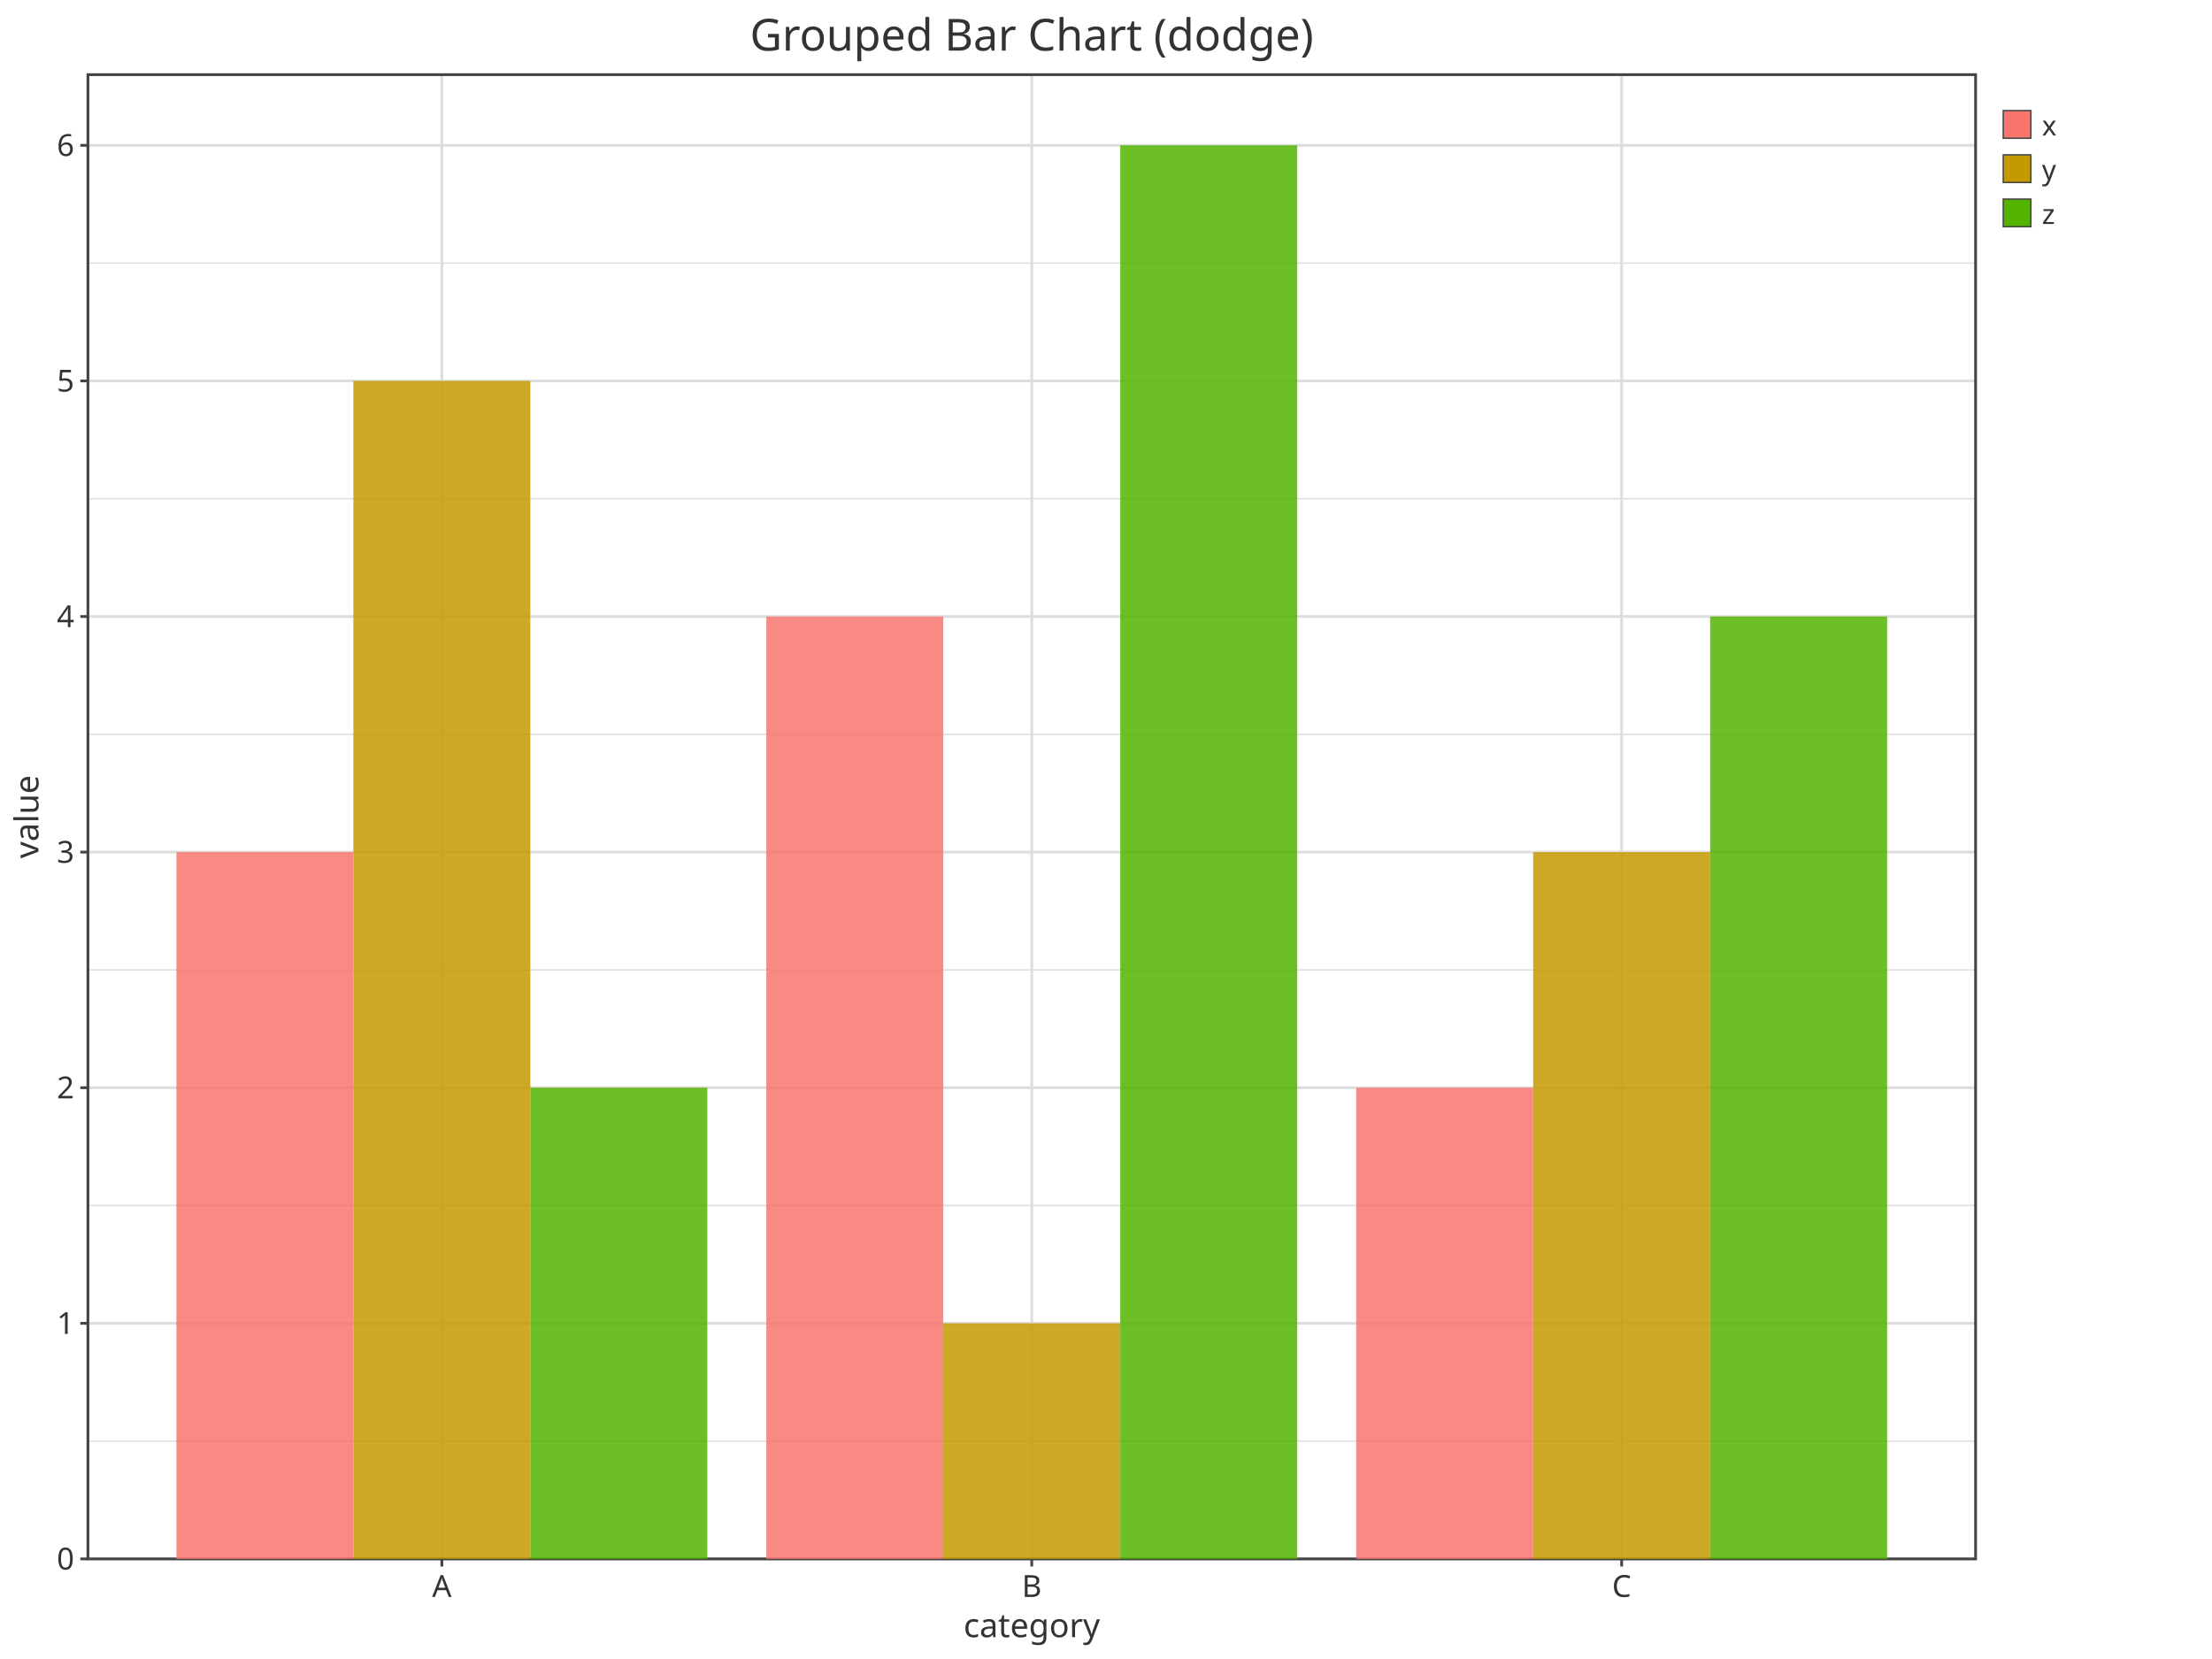
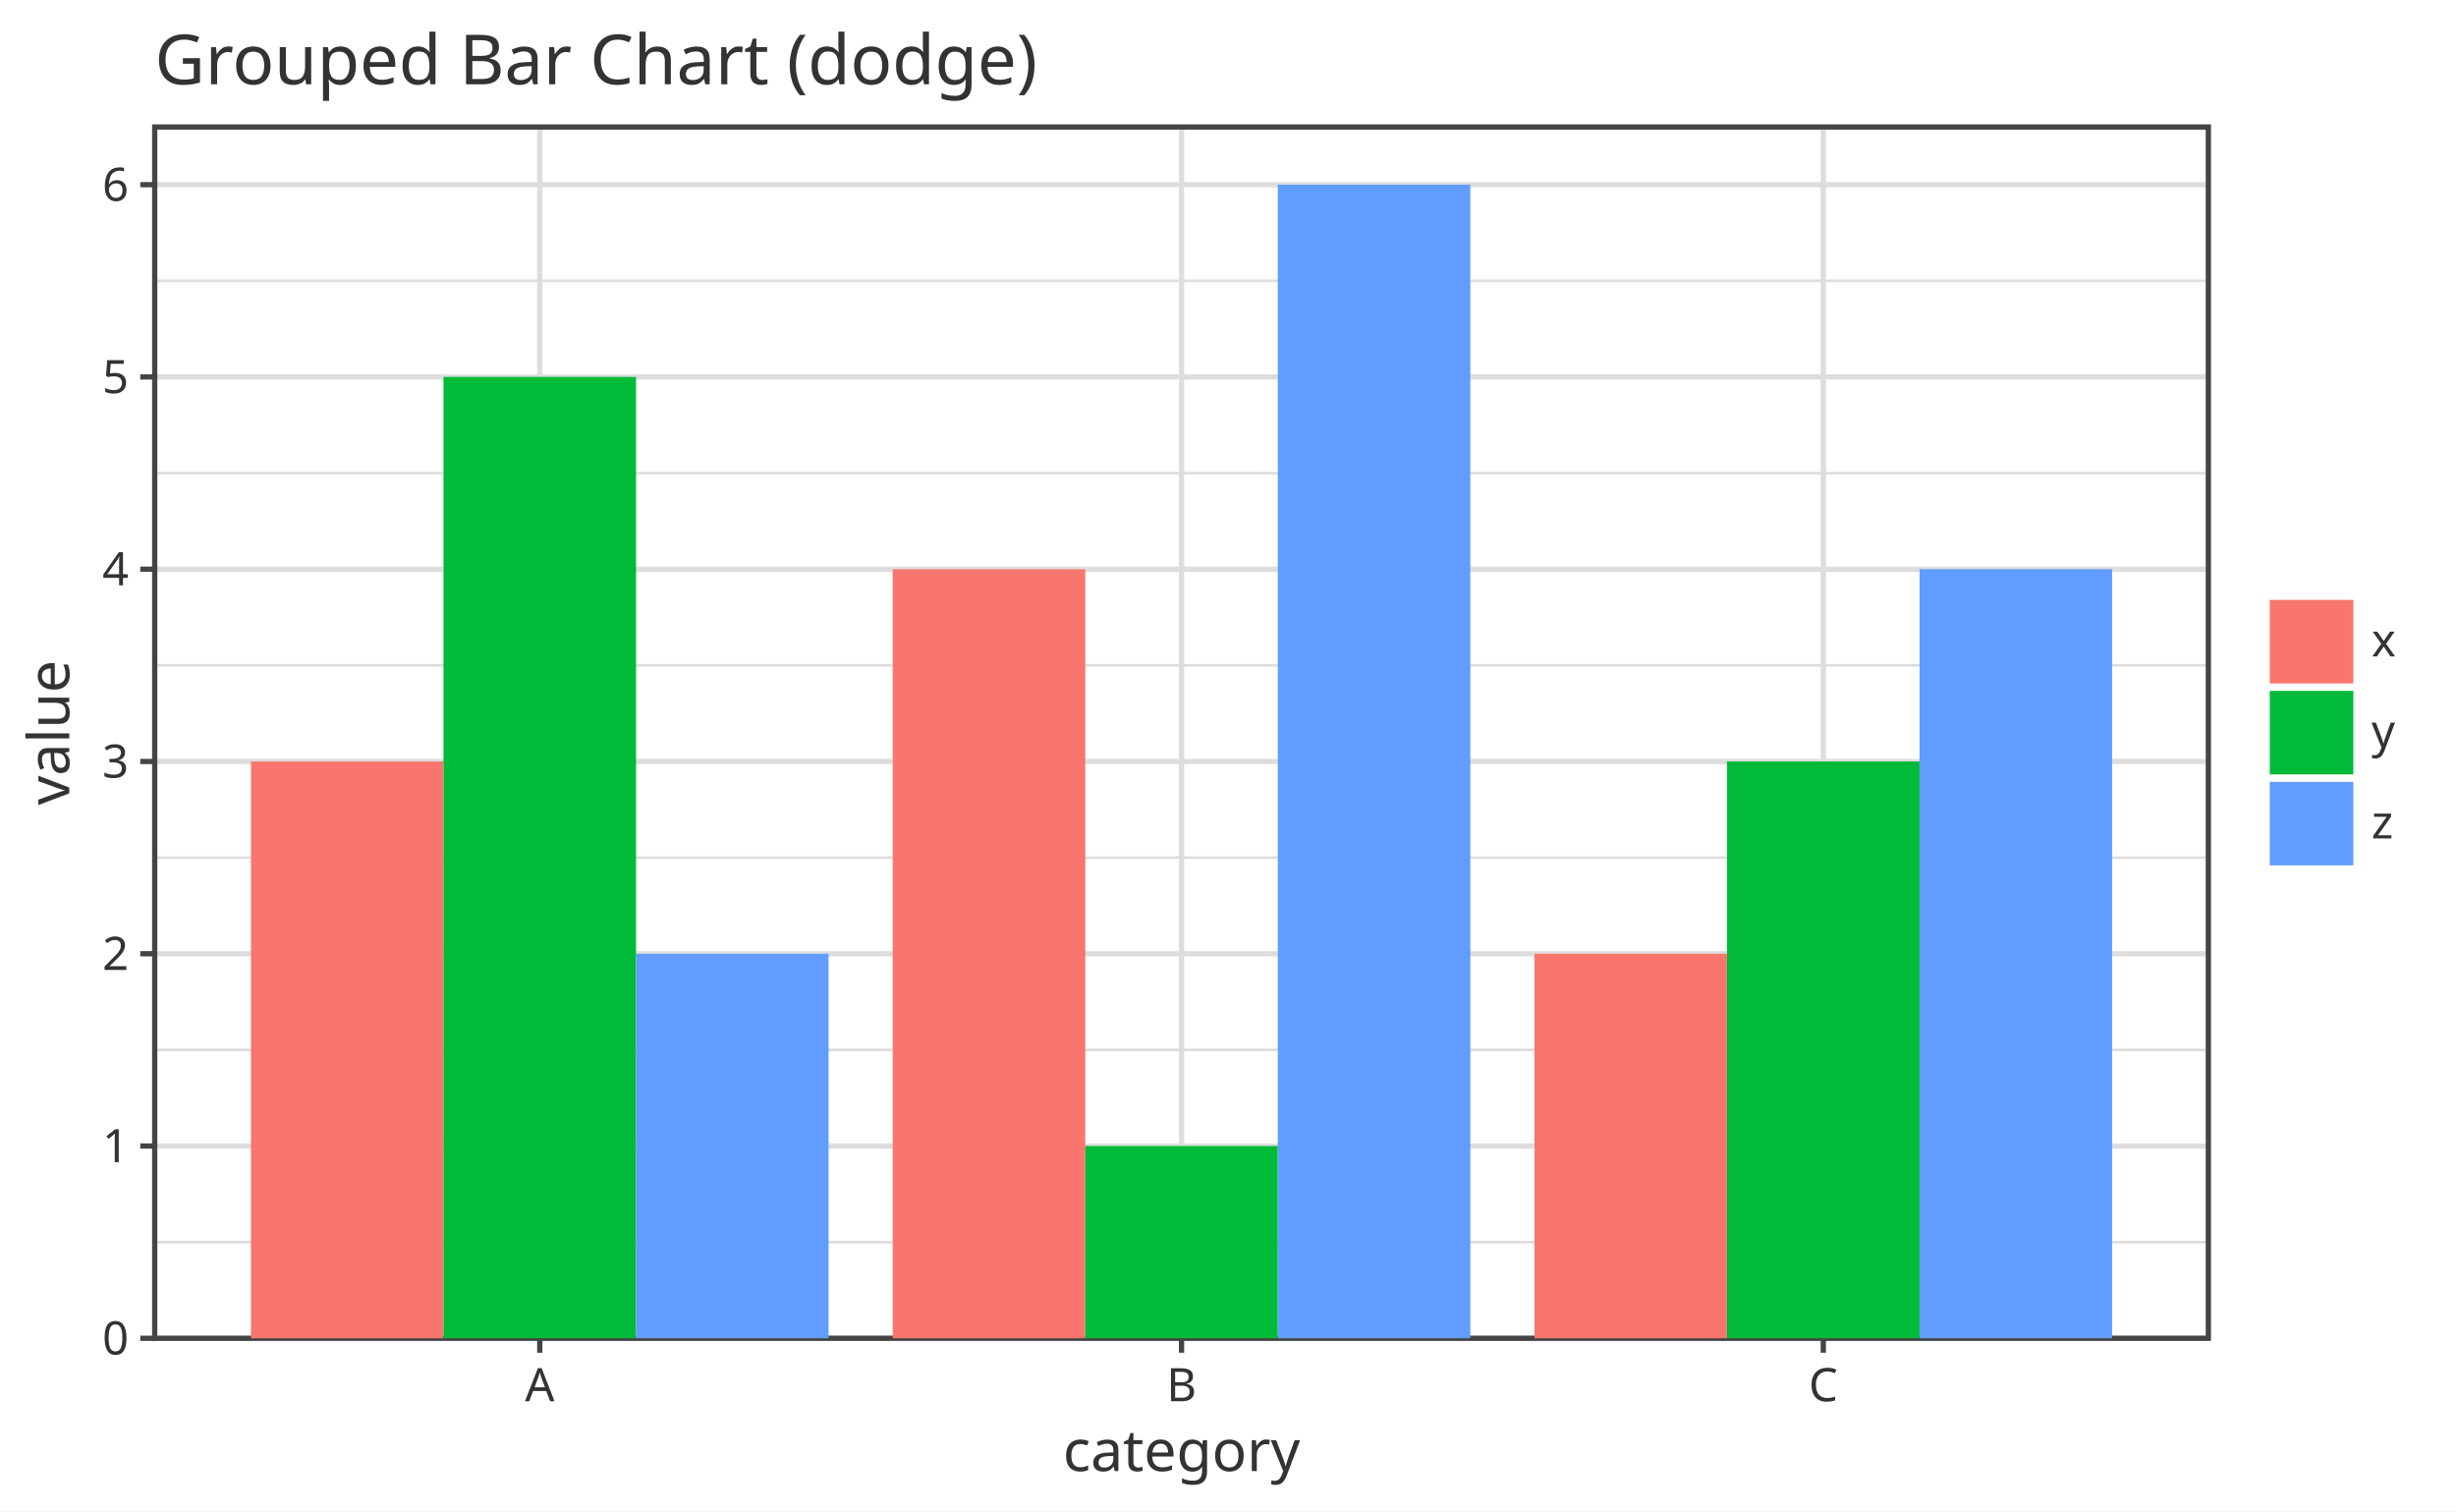
- <svg xmlns="http://www.w3.org/2000/svg" width="800" height="600" viewBox="0 0 800 600">
-   <rect x="0.0" y="0.0" width="800.0" height="600.0" fill="#ffffff" fill-opacity="1.0" stroke="none" />
-   <line x1="159.806" y1="27.0" x2="159.806" y2="563.8" stroke="#dddddd" stroke-width="1.0" />
-   <line x1="373.15" y1="27.0" x2="373.15" y2="563.8" stroke="#dddddd" stroke-width="1.0" />
-   <line x1="586.494" y1="27.0" x2="586.494" y2="563.8" stroke="#dddddd" stroke-width="1.0" />
-   <line x1="31.8" y1="521.197" x2="714.5" y2="521.197" stroke="#dddddd" stroke-width="0.5" />
-   <line x1="31.8" y1="435.99" x2="714.5" y2="435.99" stroke="#dddddd" stroke-width="0.5" />
-   <line x1="31.8" y1="350.784" x2="714.5" y2="350.784" stroke="#dddddd" stroke-width="0.5" />
-   <line x1="31.8" y1="265.578" x2="714.5" y2="265.578" stroke="#dddddd" stroke-width="0.5" />
-   <line x1="31.8" y1="180.371" x2="714.5" y2="180.371" stroke="#dddddd" stroke-width="0.5" />
-   <line x1="31.8" y1="95.165" x2="714.5" y2="95.165" stroke="#dddddd" stroke-width="0.5" />
-   <line x1="31.8" y1="563.8" x2="714.5" y2="563.8" stroke="#dddddd" stroke-width="1.0" />
-   <line x1="31.8" y1="478.594" x2="714.5" y2="478.594" stroke="#dddddd" stroke-width="1.0" />
-   <line x1="31.8" y1="393.387" x2="714.5" y2="393.387" stroke="#dddddd" stroke-width="1.0" />
-   <line x1="31.8" y1="308.181" x2="714.5" y2="308.181" stroke="#dddddd" stroke-width="1.0" />
-   <line x1="31.8" y1="222.975" x2="714.5" y2="222.975" stroke="#dddddd" stroke-width="1.0" />
-   <line x1="31.8" y1="137.768" x2="714.5" y2="137.768" stroke="#dddddd" stroke-width="1.0" />
-   <line x1="31.8" y1="52.562" x2="714.5" y2="52.562" stroke="#dddddd" stroke-width="1.0" />
-   <rect x="31.8" y="27.0" width="682.7" height="536.8" fill="#ffffff" fill-opacity="0.0" stroke="#444444" stroke-width="1.0" />
-   <line x1="159.806" y1="563.8" x2="159.806" y2="566.55" stroke="#444444" stroke-width="1.0" />
-   <text x="159.806" y="577.55" fill="#333333" font-size="11.0" font-family="sans-serif" text-anchor="middle">A</text>
-   <line x1="373.15" y1="563.8" x2="373.15" y2="566.55" stroke="#444444" stroke-width="1.0" />
-   <text x="373.15" y="577.55" fill="#333333" font-size="11.0" font-family="sans-serif" text-anchor="middle">B</text>
-   <line x1="586.494" y1="563.8" x2="586.494" y2="566.55" stroke="#444444" stroke-width="1.0" />
-   <text x="586.494" y="577.55" fill="#333333" font-size="11.0" font-family="sans-serif" text-anchor="middle">C</text>
-   <line x1="31.8" y1="563.8" x2="29.05" y2="563.8" stroke="#444444" stroke-width="1.0" />
-   <text x="26.85" y="567.65" fill="#333333" font-size="11.0" font-family="sans-serif" text-anchor="end">0</text>
-   <line x1="31.8" y1="478.594" x2="29.05" y2="478.594" stroke="#444444" stroke-width="1.0" />
-   <text x="26.85" y="482.444" fill="#333333" font-size="11.0" font-family="sans-serif" text-anchor="end">1</text>
-   <line x1="31.8" y1="393.387" x2="29.05" y2="393.387" stroke="#444444" stroke-width="1.0" />
-   <text x="26.85" y="397.237" fill="#333333" font-size="11.0" font-family="sans-serif" text-anchor="end">2</text>
-   <line x1="31.8" y1="308.181" x2="29.05" y2="308.181" stroke="#444444" stroke-width="1.0" />
-   <text x="26.85" y="312.031" fill="#333333" font-size="11.0" font-family="sans-serif" text-anchor="end">3</text>
-   <line x1="31.8" y1="222.975" x2="29.05" y2="222.975" stroke="#444444" stroke-width="1.0" />
-   <text x="26.85" y="226.825" fill="#333333" font-size="11.0" font-family="sans-serif" text-anchor="end">4</text>
-   <line x1="31.8" y1="137.768" x2="29.05" y2="137.768" stroke="#444444" stroke-width="1.0" />
-   <text x="26.85" y="141.618" fill="#333333" font-size="11.0" font-family="sans-serif" text-anchor="end">5</text>
-   <line x1="31.8" y1="52.562" x2="29.05" y2="52.562" stroke="#444444" stroke-width="1.0" />
-   <text x="26.85" y="56.412" fill="#333333" font-size="11.0" font-family="sans-serif" text-anchor="end">6</text>
-   <text x="373.15" y="18.3" fill="#333333" font-size="16.0" font-family="sans-serif" text-anchor="middle">Grouped Bar Chart (dodge)</text>
-   <text x="373.15" y="592.1" fill="#333333" font-size="12.0" font-family="sans-serif" text-anchor="middle">category</text>
-   <text x="13.9" y="295.4" fill="#333333" font-size="12.0" font-family="sans-serif" text-anchor="middle" transform="rotate(-90.0 13.9 295.4)">value</text>
-   <rect x="63.802" y="308.181" width="64.003" height="255.619" fill="#F8766D" fill-opacity="0.85" stroke="none" />
-   <rect x="127.805" y="137.768" width="64.003" height="426.032" fill="#C49A00" fill-opacity="0.85" stroke="none" />
-   <rect x="191.808" y="393.387" width="64.003" height="170.413" fill="#53B400" fill-opacity="0.85" stroke="none" />
-   <rect x="277.145" y="222.975" width="64.003" height="340.825" fill="#F8766D" fill-opacity="0.85" stroke="none" />
-   <rect x="341.148" y="478.594" width="64.003" height="85.206" fill="#C49A00" fill-opacity="0.85" stroke="none" />
-   <rect x="405.152" y="52.562" width="64.003" height="511.238" fill="#53B400" fill-opacity="0.85" stroke="none" />
-   <rect x="490.489" y="393.387" width="64.003" height="170.413" fill="#F8766D" fill-opacity="0.85" stroke="none" />
-   <rect x="554.492" y="308.181" width="64.003" height="255.619" fill="#C49A00" fill-opacity="0.85" stroke="none" />
-   <rect x="618.495" y="222.975" width="64.003" height="340.825" fill="#53B400" fill-opacity="0.85" stroke="none" />
-   <rect x="724.5" y="40.0" width="10.0" height="10.0" fill="#F8766D" fill-opacity="1.0" stroke="#444444" stroke-width="0.5" />
-   <text x="738.5" y="49.0" fill="#333333" font-size="10.0" font-family="sans-serif" text-anchor="start">x</text>
-   <rect x="724.5" y="56.0" width="10.0" height="10.0" fill="#C49A00" fill-opacity="1.0" stroke="#444444" stroke-width="0.5" />
-   <text x="738.5" y="65.0" fill="#333333" font-size="10.0" font-family="sans-serif" text-anchor="start">y</text>
-   <rect x="724.5" y="72.0" width="10.0" height="10.0" fill="#53B400" fill-opacity="1.0" stroke="#444444" stroke-width="0.5" />
-   <text x="738.5" y="81.0" fill="#333333" font-size="10.0" font-family="sans-serif" text-anchor="start">z</text>
+ <svg xmlns="http://www.w3.org/2000/svg" width="624" height="384" viewBox="0 0 624 384">
+   <rect x="0.0" y="0.0" width="624.0" height="384.0" fill="#ffffff" fill-opacity="1.0" stroke="none" />
+   <line x1="137.139" y1="32.267" x2="137.139" y2="340.0" stroke="#dddddd" stroke-width="1.333" />
+   <line x1="300.194" y1="32.267" x2="300.194" y2="340.0" stroke="#dddddd" stroke-width="1.333" />
+   <line x1="463.248" y1="32.267" x2="463.248" y2="340.0" stroke="#dddddd" stroke-width="1.333" />
+   <line x1="39.307" y1="315.577" x2="561.081" y2="315.577" stroke="#dddddd" stroke-width="0.667" />
+   <line x1="39.307" y1="266.73" x2="561.081" y2="266.73" stroke="#dddddd" stroke-width="0.667" />
+   <line x1="39.307" y1="217.884" x2="561.081" y2="217.884" stroke="#dddddd" stroke-width="0.667" />
+   <line x1="39.307" y1="169.037" x2="561.081" y2="169.037" stroke="#dddddd" stroke-width="0.667" />
+   <line x1="39.307" y1="120.19" x2="561.081" y2="120.19" stroke="#dddddd" stroke-width="0.667" />
+   <line x1="39.307" y1="71.344" x2="561.081" y2="71.344" stroke="#dddddd" stroke-width="0.667" />
+   <line x1="39.307" y1="340.0" x2="561.081" y2="340.0" stroke="#dddddd" stroke-width="1.333" />
+   <line x1="39.307" y1="291.153" x2="561.081" y2="291.153" stroke="#dddddd" stroke-width="1.333" />
+   <line x1="39.307" y1="242.307" x2="561.081" y2="242.307" stroke="#dddddd" stroke-width="1.333" />
+   <line x1="39.307" y1="193.46" x2="561.081" y2="193.46" stroke="#dddddd" stroke-width="1.333" />
+   <line x1="39.307" y1="144.614" x2="561.081" y2="144.614" stroke="#dddddd" stroke-width="1.333" />
+   <line x1="39.307" y1="95.767" x2="561.081" y2="95.767" stroke="#dddddd" stroke-width="1.333" />
+   <line x1="39.307" y1="46.921" x2="561.081" y2="46.921" stroke="#dddddd" stroke-width="1.333" />
+   <rect x="39.307" y="32.267" width="521.774" height="307.733" fill="#ffffff" fill-opacity="0.0" stroke="#444444" stroke-width="1.333" />
+   <line x1="137.139" y1="340.0" x2="137.139" y2="343.667" stroke="#444444" stroke-width="1.333" />
+   <text x="137.139" y="355.987" fill="#333333" font-size="11.733" font-family="sans-serif" text-anchor="middle">A</text>
+   <line x1="300.194" y1="340.0" x2="300.194" y2="343.667" stroke="#444444" stroke-width="1.333" />
+   <text x="300.194" y="355.987" fill="#333333" font-size="11.733" font-family="sans-serif" text-anchor="middle">B</text>
+   <line x1="463.248" y1="340.0" x2="463.248" y2="343.667" stroke="#444444" stroke-width="1.333" />
+   <text x="463.248" y="355.987" fill="#333333" font-size="11.733" font-family="sans-serif" text-anchor="middle">C</text>
+   <line x1="39.307" y1="340.0" x2="35.64" y2="340.0" stroke="#444444" stroke-width="1.333" />
+   <text x="32.707" y="344.107" fill="#333333" font-size="11.733" font-family="sans-serif" text-anchor="end">0</text>
+   <line x1="39.307" y1="291.153" x2="35.64" y2="291.153" stroke="#444444" stroke-width="1.333" />
+   <text x="32.707" y="295.26" fill="#333333" font-size="11.733" font-family="sans-serif" text-anchor="end">1</text>
+   <line x1="39.307" y1="242.307" x2="35.64" y2="242.307" stroke="#444444" stroke-width="1.333" />
+   <text x="32.707" y="246.414" fill="#333333" font-size="11.733" font-family="sans-serif" text-anchor="end">2</text>
+   <line x1="39.307" y1="193.46" x2="35.64" y2="193.46" stroke="#444444" stroke-width="1.333" />
+   <text x="32.707" y="197.567" fill="#333333" font-size="11.733" font-family="sans-serif" text-anchor="end">3</text>
+   <line x1="39.307" y1="144.614" x2="35.64" y2="144.614" stroke="#444444" stroke-width="1.333" />
+   <text x="32.707" y="148.72" fill="#333333" font-size="11.733" font-family="sans-serif" text-anchor="end">4</text>
+   <line x1="39.307" y1="95.767" x2="35.64" y2="95.767" stroke="#444444" stroke-width="1.333" />
+   <text x="32.707" y="99.874" fill="#333333" font-size="11.733" font-family="sans-serif" text-anchor="end">5</text>
+   <line x1="39.307" y1="46.921" x2="35.64" y2="46.921" stroke="#444444" stroke-width="1.333" />
+   <text x="32.707" y="51.027" fill="#333333" font-size="11.733" font-family="sans-serif" text-anchor="end">6</text>
+   <text x="39.307" y="21.413" fill="#333333" font-size="17.6" font-family="sans-serif" text-anchor="start">Grouped Bar Chart (dodge)</text>
+   <text x="300.194" y="373.733" fill="#333333" font-size="14.667" font-family="sans-serif" text-anchor="middle">category</text>
+   <text x="17.6" y="186.133" fill="#333333" font-size="14.667" font-family="sans-serif" text-anchor="middle" transform="rotate(-90.0 17.6 186.1333)">value</text>
+   <rect x="63.765" y="193.46" width="48.916" height="146.54" fill="#F8766D" fill-opacity="1.0" stroke="none" />
+   <rect x="112.681" y="95.767" width="48.916" height="244.233" fill="#00BA38" fill-opacity="1.0" stroke="none" />
+   <rect x="161.597" y="242.307" width="48.916" height="97.693" fill="#619CFF" fill-opacity="1.0" stroke="none" />
+   <rect x="226.819" y="144.614" width="48.916" height="195.386" fill="#F8766D" fill-opacity="1.0" stroke="none" />
+   <rect x="275.735" y="291.153" width="48.916" height="48.847" fill="#00BA38" fill-opacity="1.0" stroke="none" />
+   <rect x="324.652" y="46.921" width="48.916" height="293.079" fill="#619CFF" fill-opacity="1.0" stroke="none" />
+   <rect x="389.874" y="242.307" width="48.916" height="97.693" fill="#F8766D" fill-opacity="1.0" stroke="none" />
+   <rect x="438.79" y="193.46" width="48.916" height="146.54" fill="#00BA38" fill-opacity="1.0" stroke="none" />
+   <rect x="487.706" y="144.614" width="48.916" height="195.386" fill="#619CFF" fill-opacity="1.0" stroke="none" />
+   <rect x="575.747" y="151.462" width="23.114" height="69.342" fill="#ffffff" fill-opacity="1.0" stroke="none" />
+   <rect x="576.692" y="152.407" width="21.224" height="21.224" fill="#F8766D" fill-opacity="1.0" stroke="none" />
+   <text x="602.528" y="166.774" fill="#333333" font-size="11.733" font-family="sans-serif" text-anchor="start">x</text>
+   <rect x="576.692" y="175.521" width="21.224" height="21.224" fill="#00BA38" fill-opacity="1.0" stroke="none" />
+   <text x="602.528" y="189.888" fill="#333333" font-size="11.733" font-family="sans-serif" text-anchor="start">y</text>
+   <rect x="576.692" y="198.635" width="21.224" height="21.224" fill="#619CFF" fill-opacity="1.0" stroke="none" />
+   <text x="602.528" y="213.002" fill="#333333" font-size="11.733" font-family="sans-serif" text-anchor="start">z</text>
</svg>
